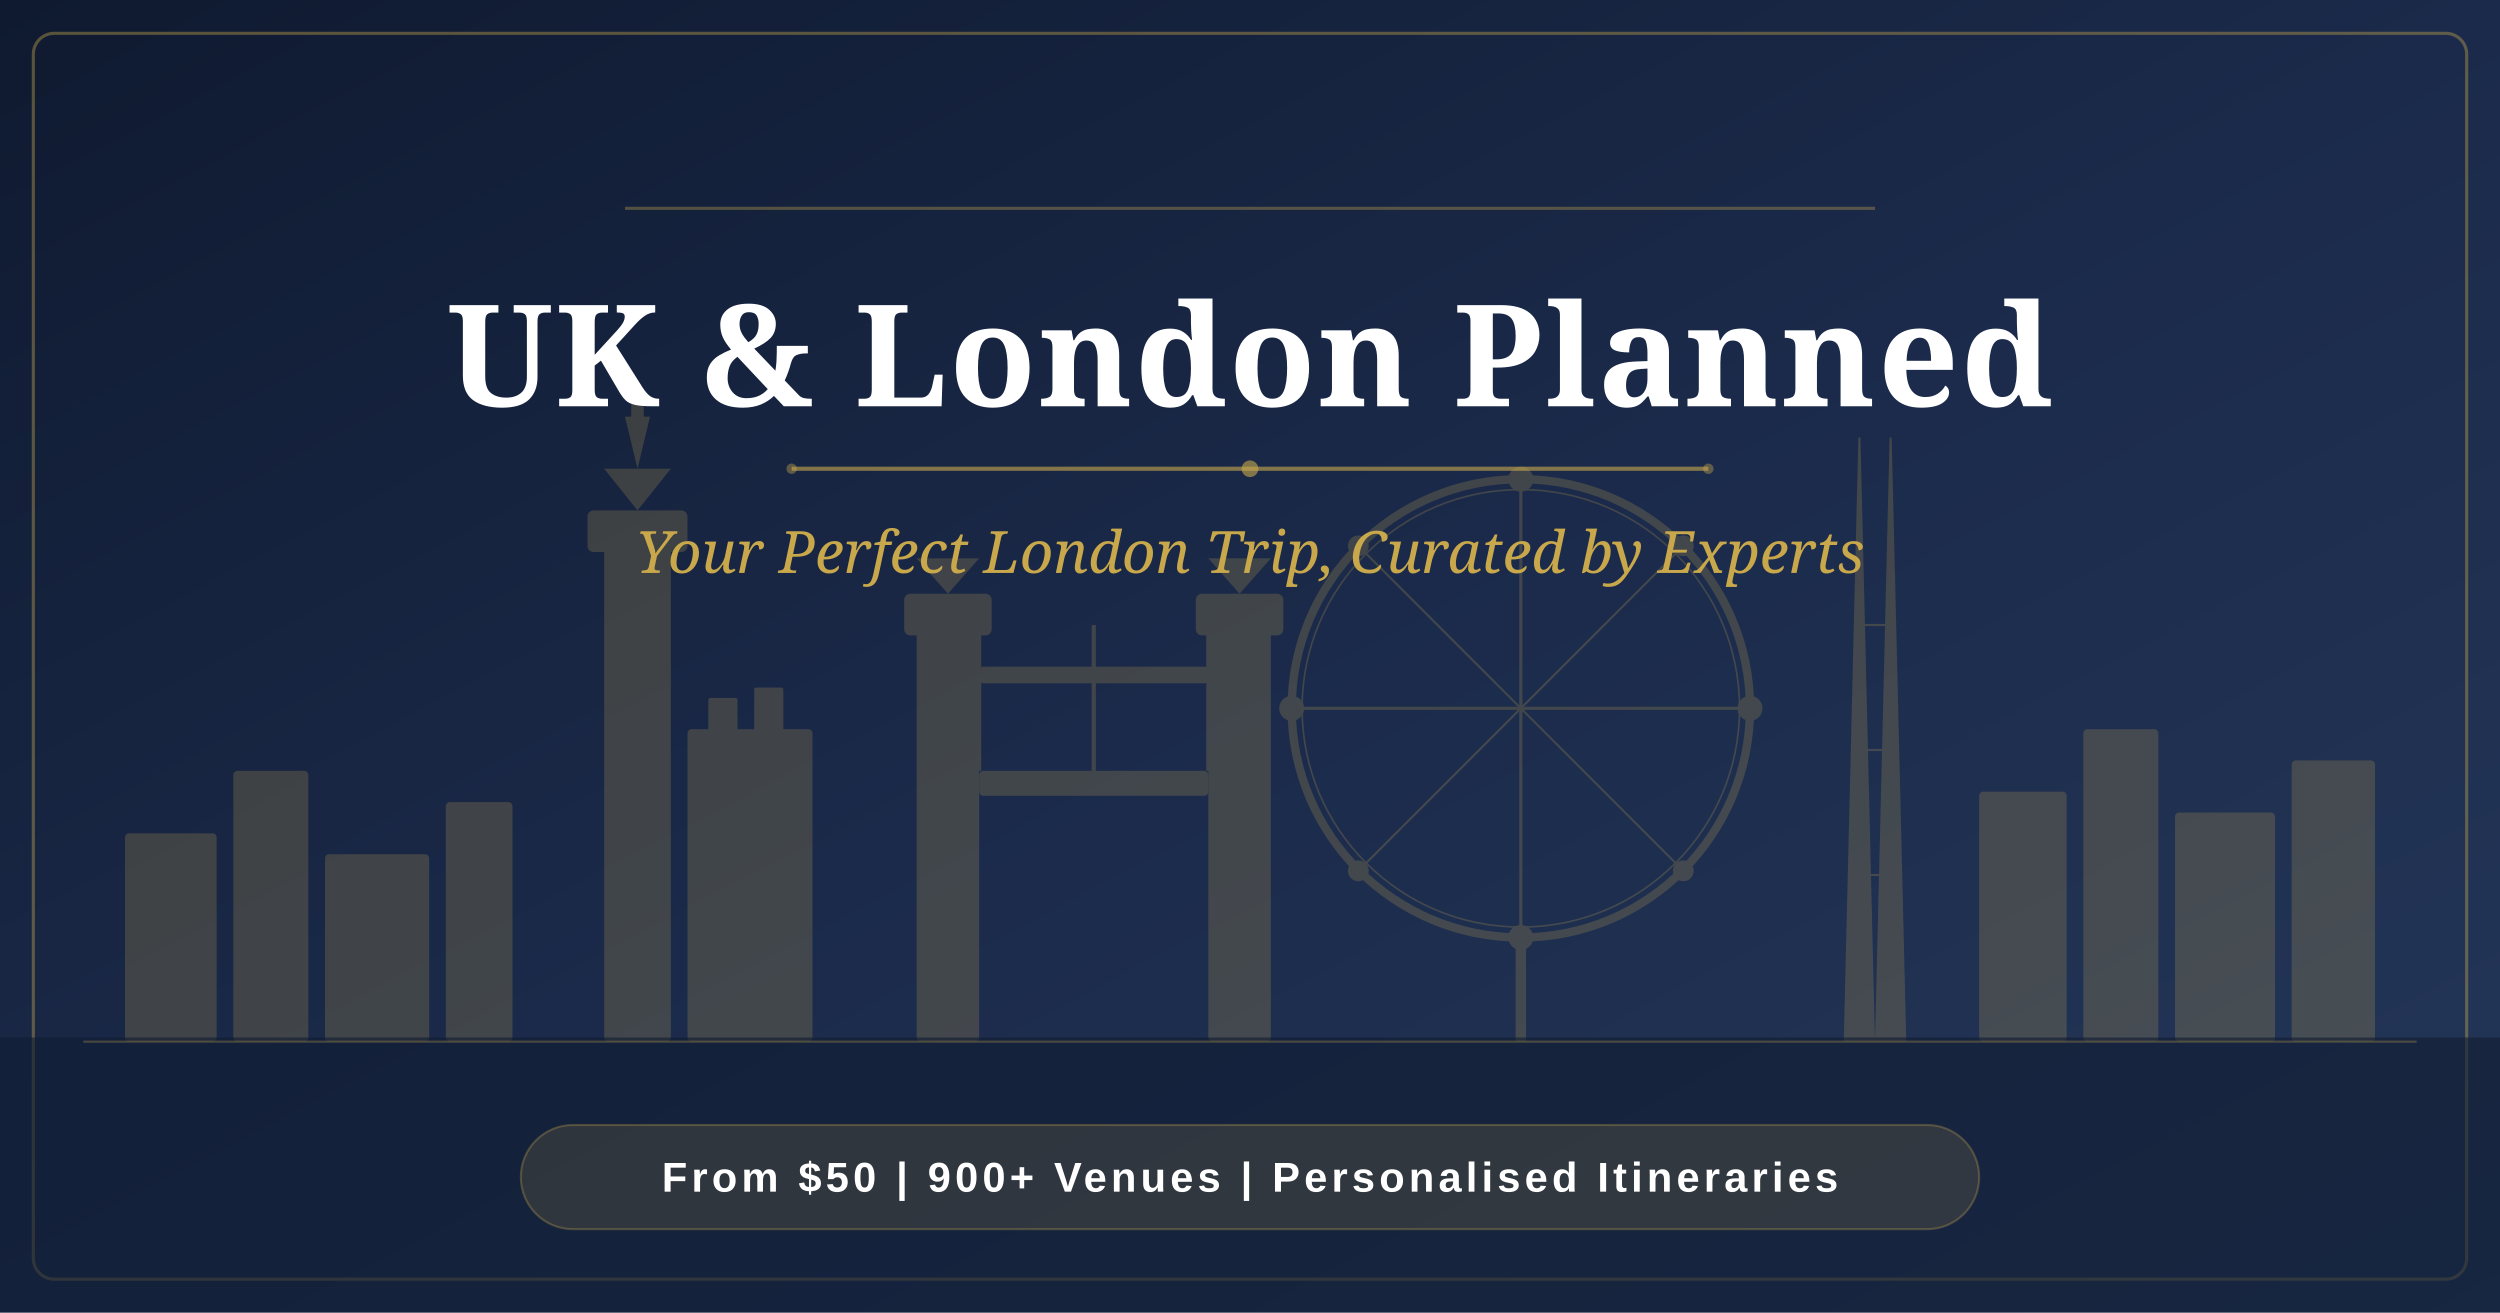
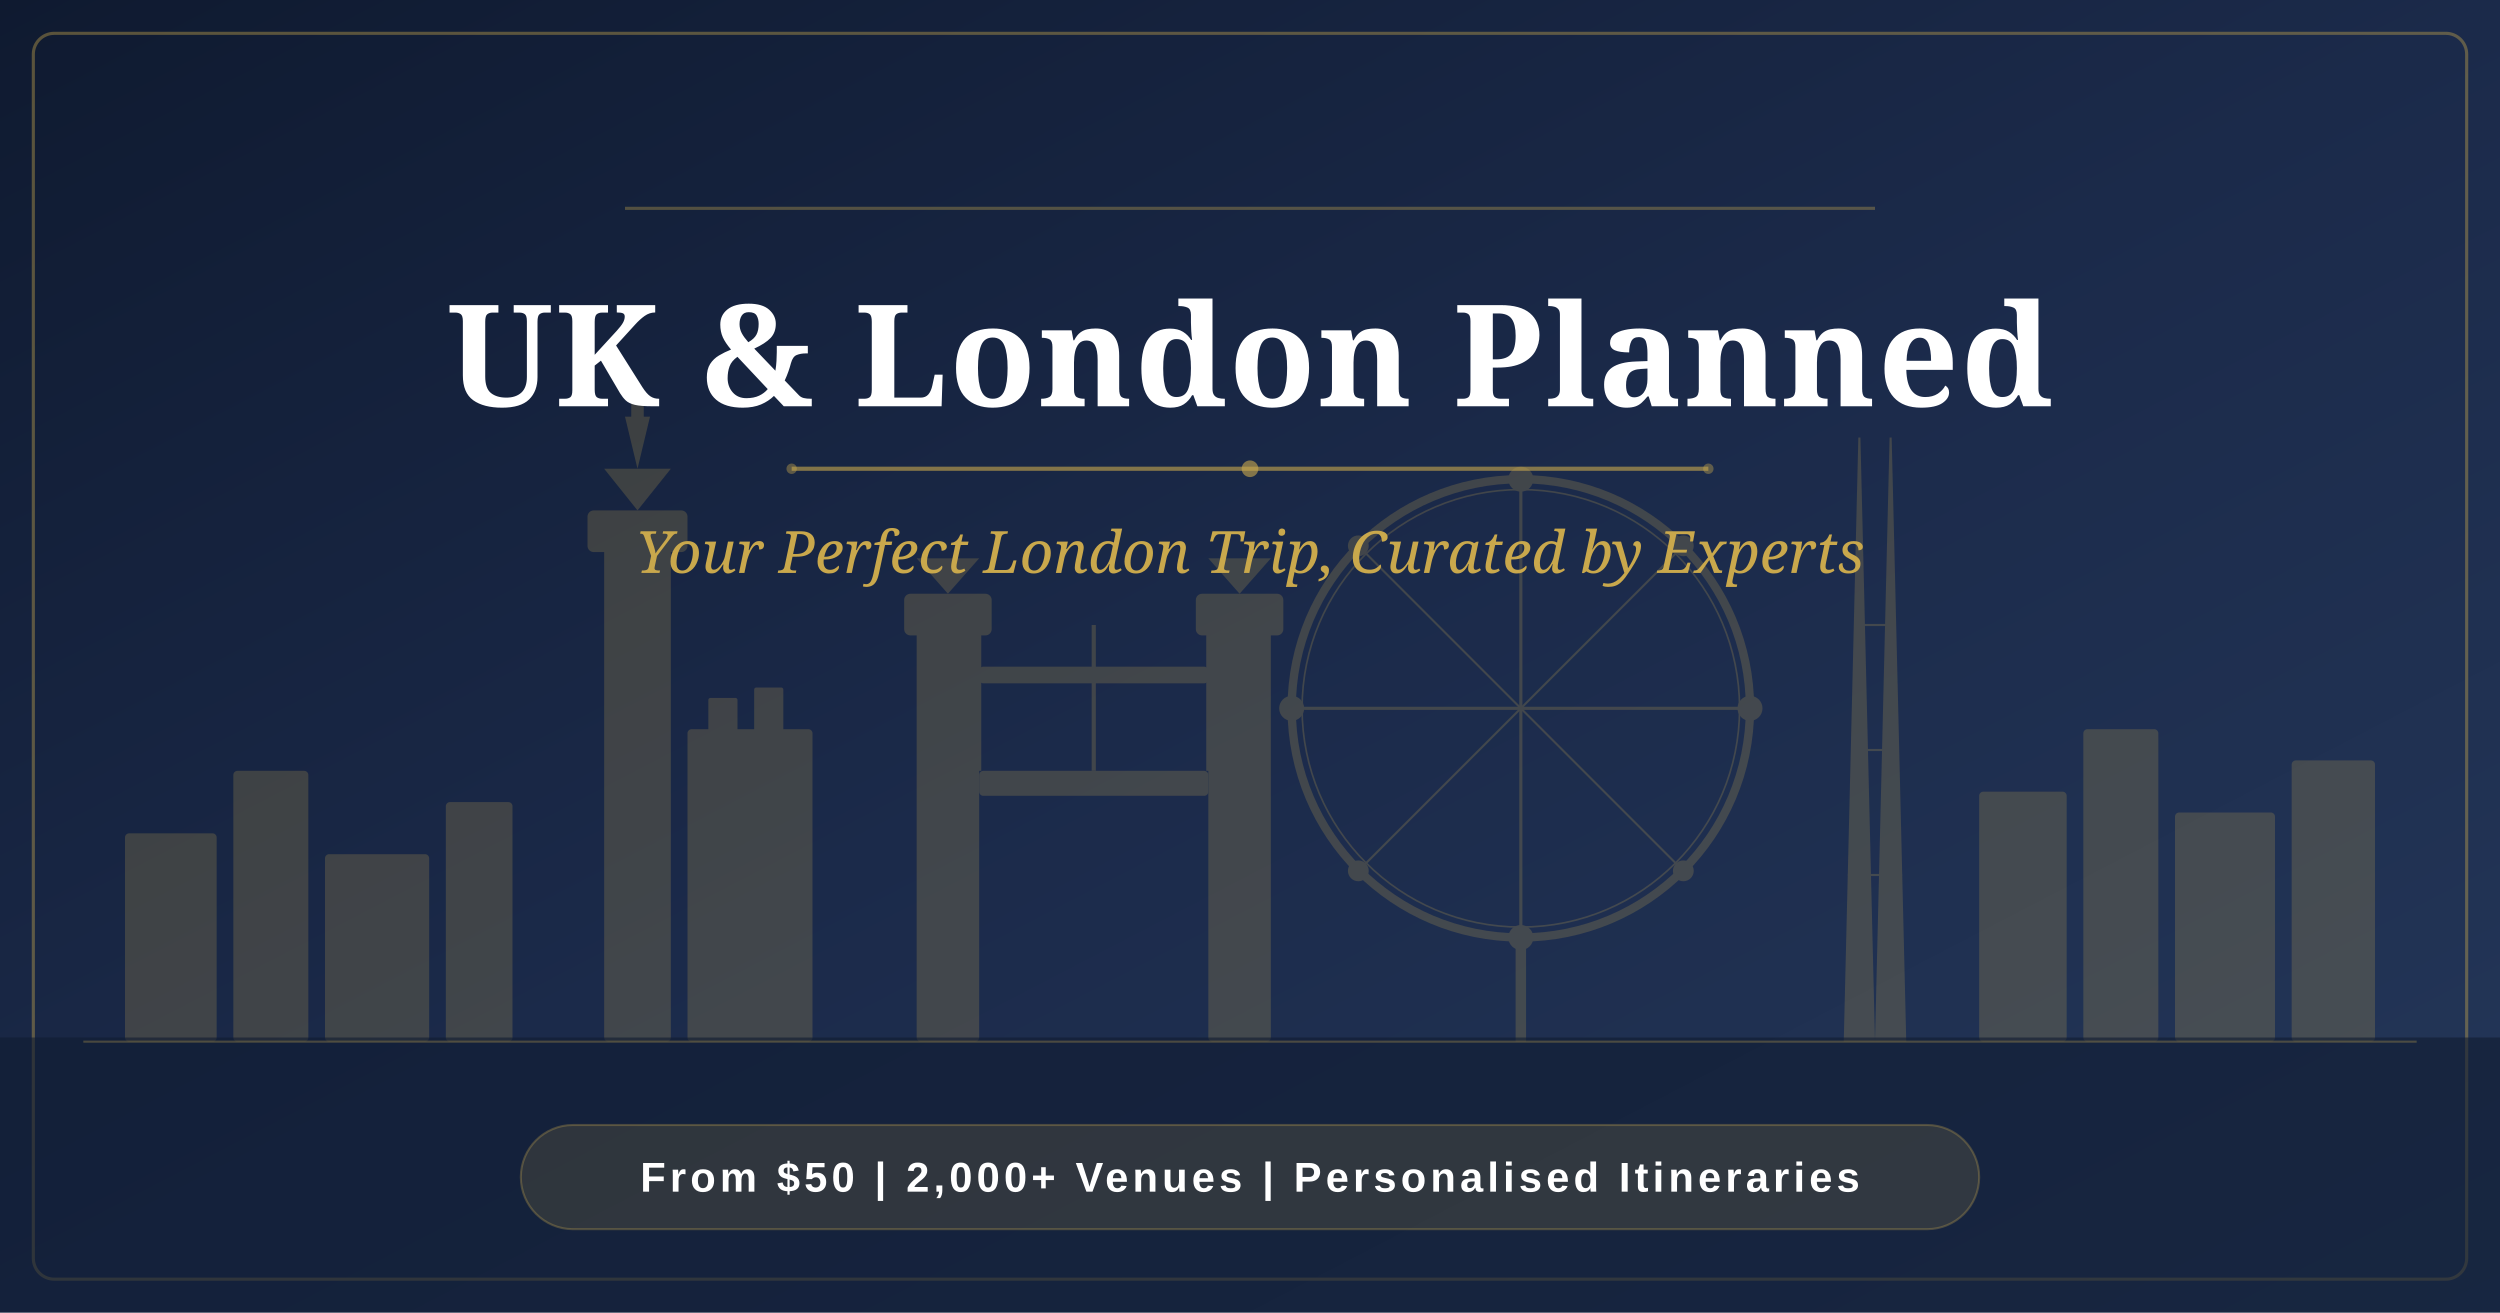
<svg xmlns="http://www.w3.org/2000/svg" viewBox="0 0 1200 630" width="1200" height="630">
  <defs>
    <linearGradient id="bg" x1="0%" y1="0%" x2="100%" y2="100%">
      <stop offset="0%" style="stop-color:#0f1a30" />
      <stop offset="50%" style="stop-color:#1B2A4A" />
      <stop offset="100%" style="stop-color:#243759" />
    </linearGradient>
    <linearGradient id="skyline-fade" x1="0%" y1="0%" x2="0%" y2="100%">
      <stop offset="0%" style="stop-color:#C9A84C;stop-opacity:0.18" />
      <stop offset="100%" style="stop-color:#C9A84C;stop-opacity:0.04" />
    </linearGradient>
  </defs>
  <rect width="1200" height="630" fill="url(#bg)" />
  <rect x="16" y="16" width="1168" height="598" rx="10" fill="none" stroke="#C9A84C" stroke-width="1.5" opacity="0.4" />
  <g opacity="0.22" fill="#C9A84C">
    <rect x="60" y="400" width="44" height="100" rx="2" />
    <rect x="112" y="370" width="36" height="130" rx="2" />
    <rect x="156" y="410" width="50" height="90" rx="2" />
    <rect x="214" y="385" width="32" height="115" rx="2" />
    <rect x="290" y="260" width="32" height="240" rx="2" />
    <rect x="282" y="245" width="48" height="20" rx="3" />
    <polygon points="306,245 290,225 322,225" />
    <polygon points="306,225 300,200 312,200" />
    <rect x="303" y="192" width="6" height="16" />
    <circle cx="306" cy="290" r="12" fill="none" stroke="#C9A84C" stroke-width="1.5" />
    <line x1="306" y1="290" x2="306" y2="282" stroke="#C9A84C" stroke-width="1.2" />
    <line x1="306" y1="290" x2="312" y2="290" stroke="#C9A84C" stroke-width="1.2" />
    <rect x="330" y="350" width="60" height="150" rx="2" />
    <rect x="340" y="335" width="14" height="20" rx="1" />
    <rect x="362" y="330" width="14" height="25" rx="1" />
    <rect x="440" y="300" width="30" height="200" rx="2" />
    <rect x="434" y="285" width="42" height="20" rx="3" />
    <polygon points="455,285 440,268 470,268" />
    <rect x="580" y="300" width="30" height="200" rx="2" />
    <rect x="574" y="285" width="42" height="20" rx="3" />
    <polygon points="595,285 580,268 610,268" />
    <rect x="470" y="370" width="110" height="12" rx="2" />
    <rect x="470" y="320" width="110" height="8" rx="2" />
    <line x1="470" y1="300" x2="470" y2="370" stroke="#C9A84C" stroke-width="2" />
    <line x1="525" y1="300" x2="525" y2="370" stroke="#C9A84C" stroke-width="2" />
    <line x1="580" y1="300" x2="580" y2="370" stroke="#C9A84C" stroke-width="2" />
    <circle cx="730" cy="340" r="110" fill="none" stroke="#C9A84C" stroke-width="4" />
    <circle cx="730" cy="340" r="105" fill="none" stroke="#C9A84C" stroke-width="0.8" />
    <line x1="730" y1="230" x2="730" y2="450" stroke="#C9A84C" stroke-width="1.5" />
    <line x1="620" y1="340" x2="840" y2="340" stroke="#C9A84C" stroke-width="1.5" />
    <line x1="652" y1="262" x2="808" y2="418" stroke="#C9A84C" stroke-width="1" />
    <line x1="808" y1="262" x2="652" y2="418" stroke="#C9A84C" stroke-width="1" />
    <circle cx="730" cy="230" r="6" />
    <circle cx="730" cy="450" r="6" />
    <circle cx="620" cy="340" r="6" />
    <circle cx="840" cy="340" r="6" />
    <circle cx="652" cy="262" r="5" />
    <circle cx="808" cy="262" r="5" />
    <circle cx="652" cy="418" r="5" />
    <circle cx="808" cy="418" r="5" />
    <line x1="730" y1="450" x2="730" y2="500" stroke="#C9A84C" stroke-width="5" />
    <polygon points="900,500 885,500 892,210 893,210" />
    <polygon points="900,500 915,500 908,210 907,210" />
    <line x1="892" y1="300" x2="908" y2="300" stroke="#C9A84C" stroke-width="1" />
    <line x1="890" y1="360" x2="910" y2="360" stroke="#C9A84C" stroke-width="1" />
    <line x1="887" y1="420" x2="913" y2="420" stroke="#C9A84C" stroke-width="1" />
    <rect x="950" y="380" width="42" height="120" rx="2" />
    <rect x="1000" y="350" width="36" height="150" rx="2" />
    <rect x="1044" y="390" width="48" height="110" rx="2" />
    <rect x="1100" y="365" width="40" height="135" rx="2" />
  </g>
  <rect x="0" y="498" width="1200" height="132" fill="#0f1a30" opacity="0.6" />
  <line x1="40" y1="500" x2="1160" y2="500" stroke="#C9A84C" stroke-width="1" opacity="0.3" />
  <line x1="300" y1="100" x2="900" y2="100" stroke="#C9A84C" stroke-width="1.5" opacity="0.35" />
  <text x="600" y="195" text-anchor="middle" font-family="Georgia, 'Playfair Display', serif" font-size="68" font-weight="bold" fill="white" letter-spacing="1">UK &amp; London Planned</text>
  <line x1="380" y1="225" x2="820" y2="225" stroke="#C9A84C" stroke-width="2" opacity="0.6" />
  <circle cx="600" cy="225" r="4" fill="#C9A84C" opacity="0.6" />
  <circle cx="380" cy="225" r="2.5" fill="#C9A84C" opacity="0.4" />
  <circle cx="820" cy="225" r="2.5" fill="#C9A84C" opacity="0.4" />
  <text x="600" y="275" text-anchor="middle" font-family="Georgia, 'Playfair Display', serif" font-size="28" fill="#C9A84C" font-style="italic">Your Perfect London Trip, Curated by Experts</text>
  <rect x="250" y="540" width="700" height="50" rx="25" fill="#C9A84C" opacity="0.15" />
  <rect x="250" y="540" width="700" height="50" rx="25" fill="none" stroke="#C9A84C" stroke-width="1" opacity="0.3" />
-   <text x="600" y="572" text-anchor="middle" font-family="Arial, 'Inter', sans-serif" font-size="20" fill="white" font-weight="600" letter-spacing="2">From $50  |  900+ Venues  |  Personalised Itineraries</text>
+   <text x="600" y="572" text-anchor="middle" font-family="Arial, 'Inter', sans-serif" font-size="20" fill="white" font-weight="600" letter-spacing="2">From $50  |  2,000+ Venues  |  Personalised Itineraries</text>
</svg>
